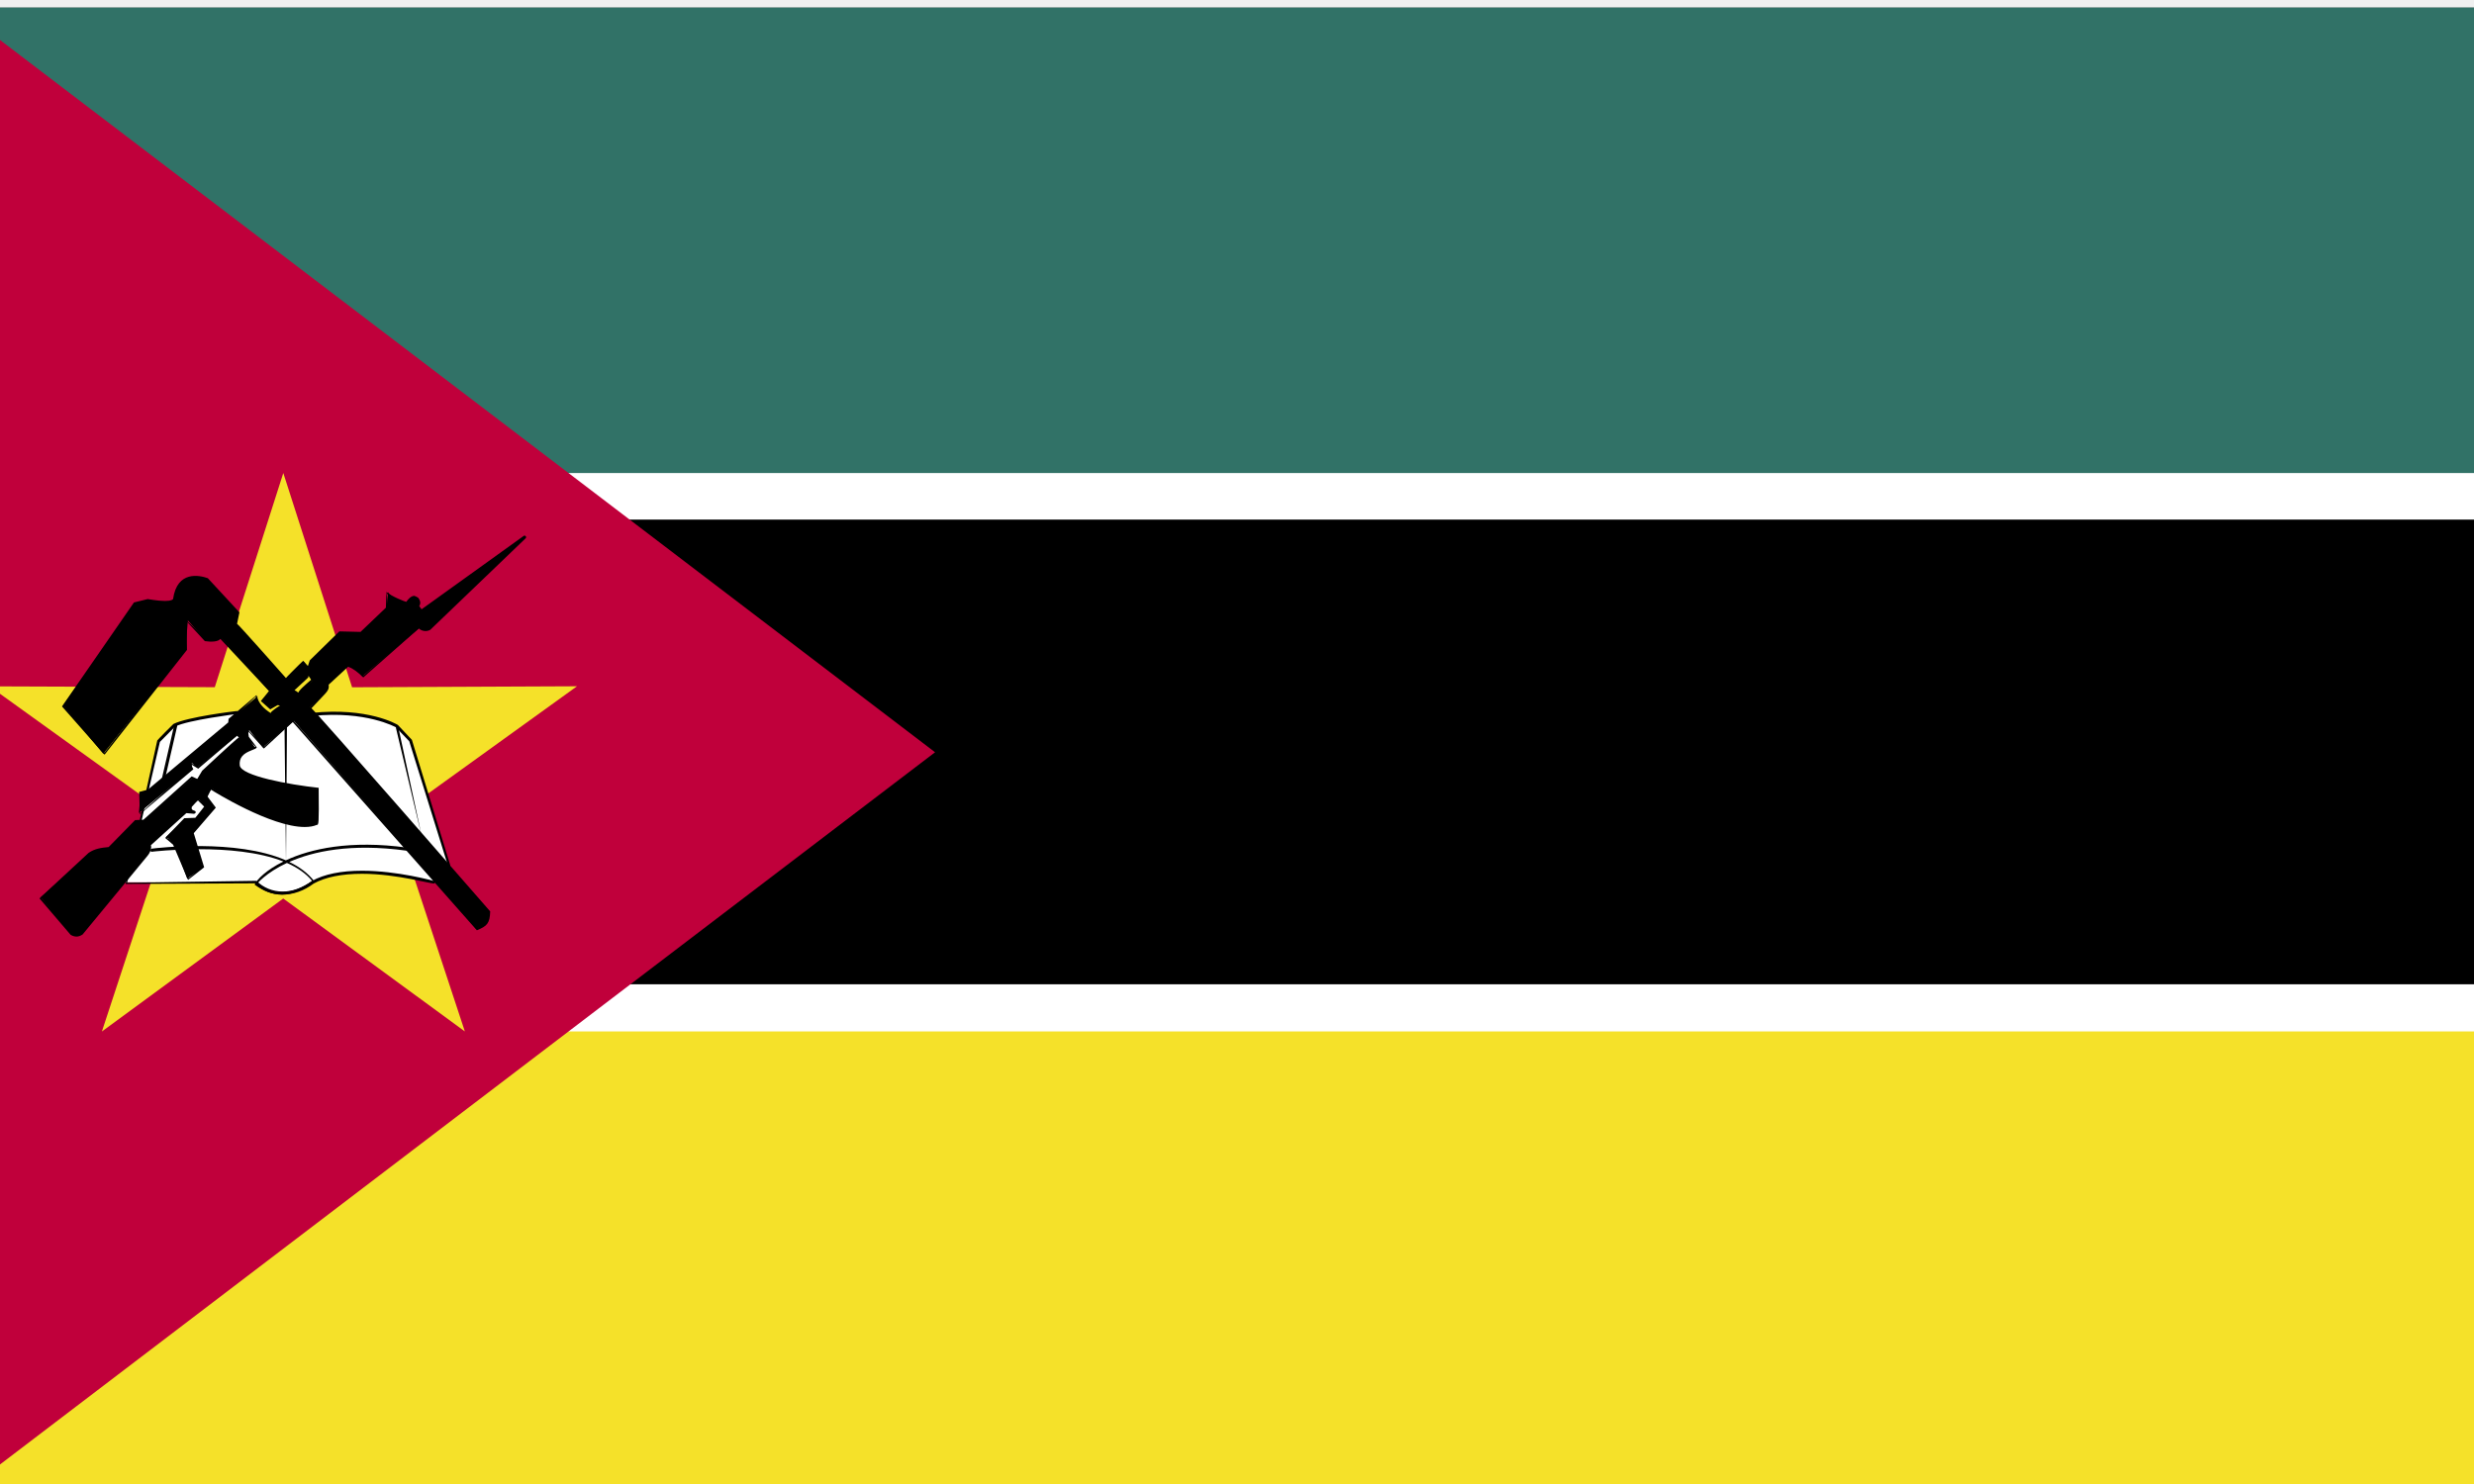
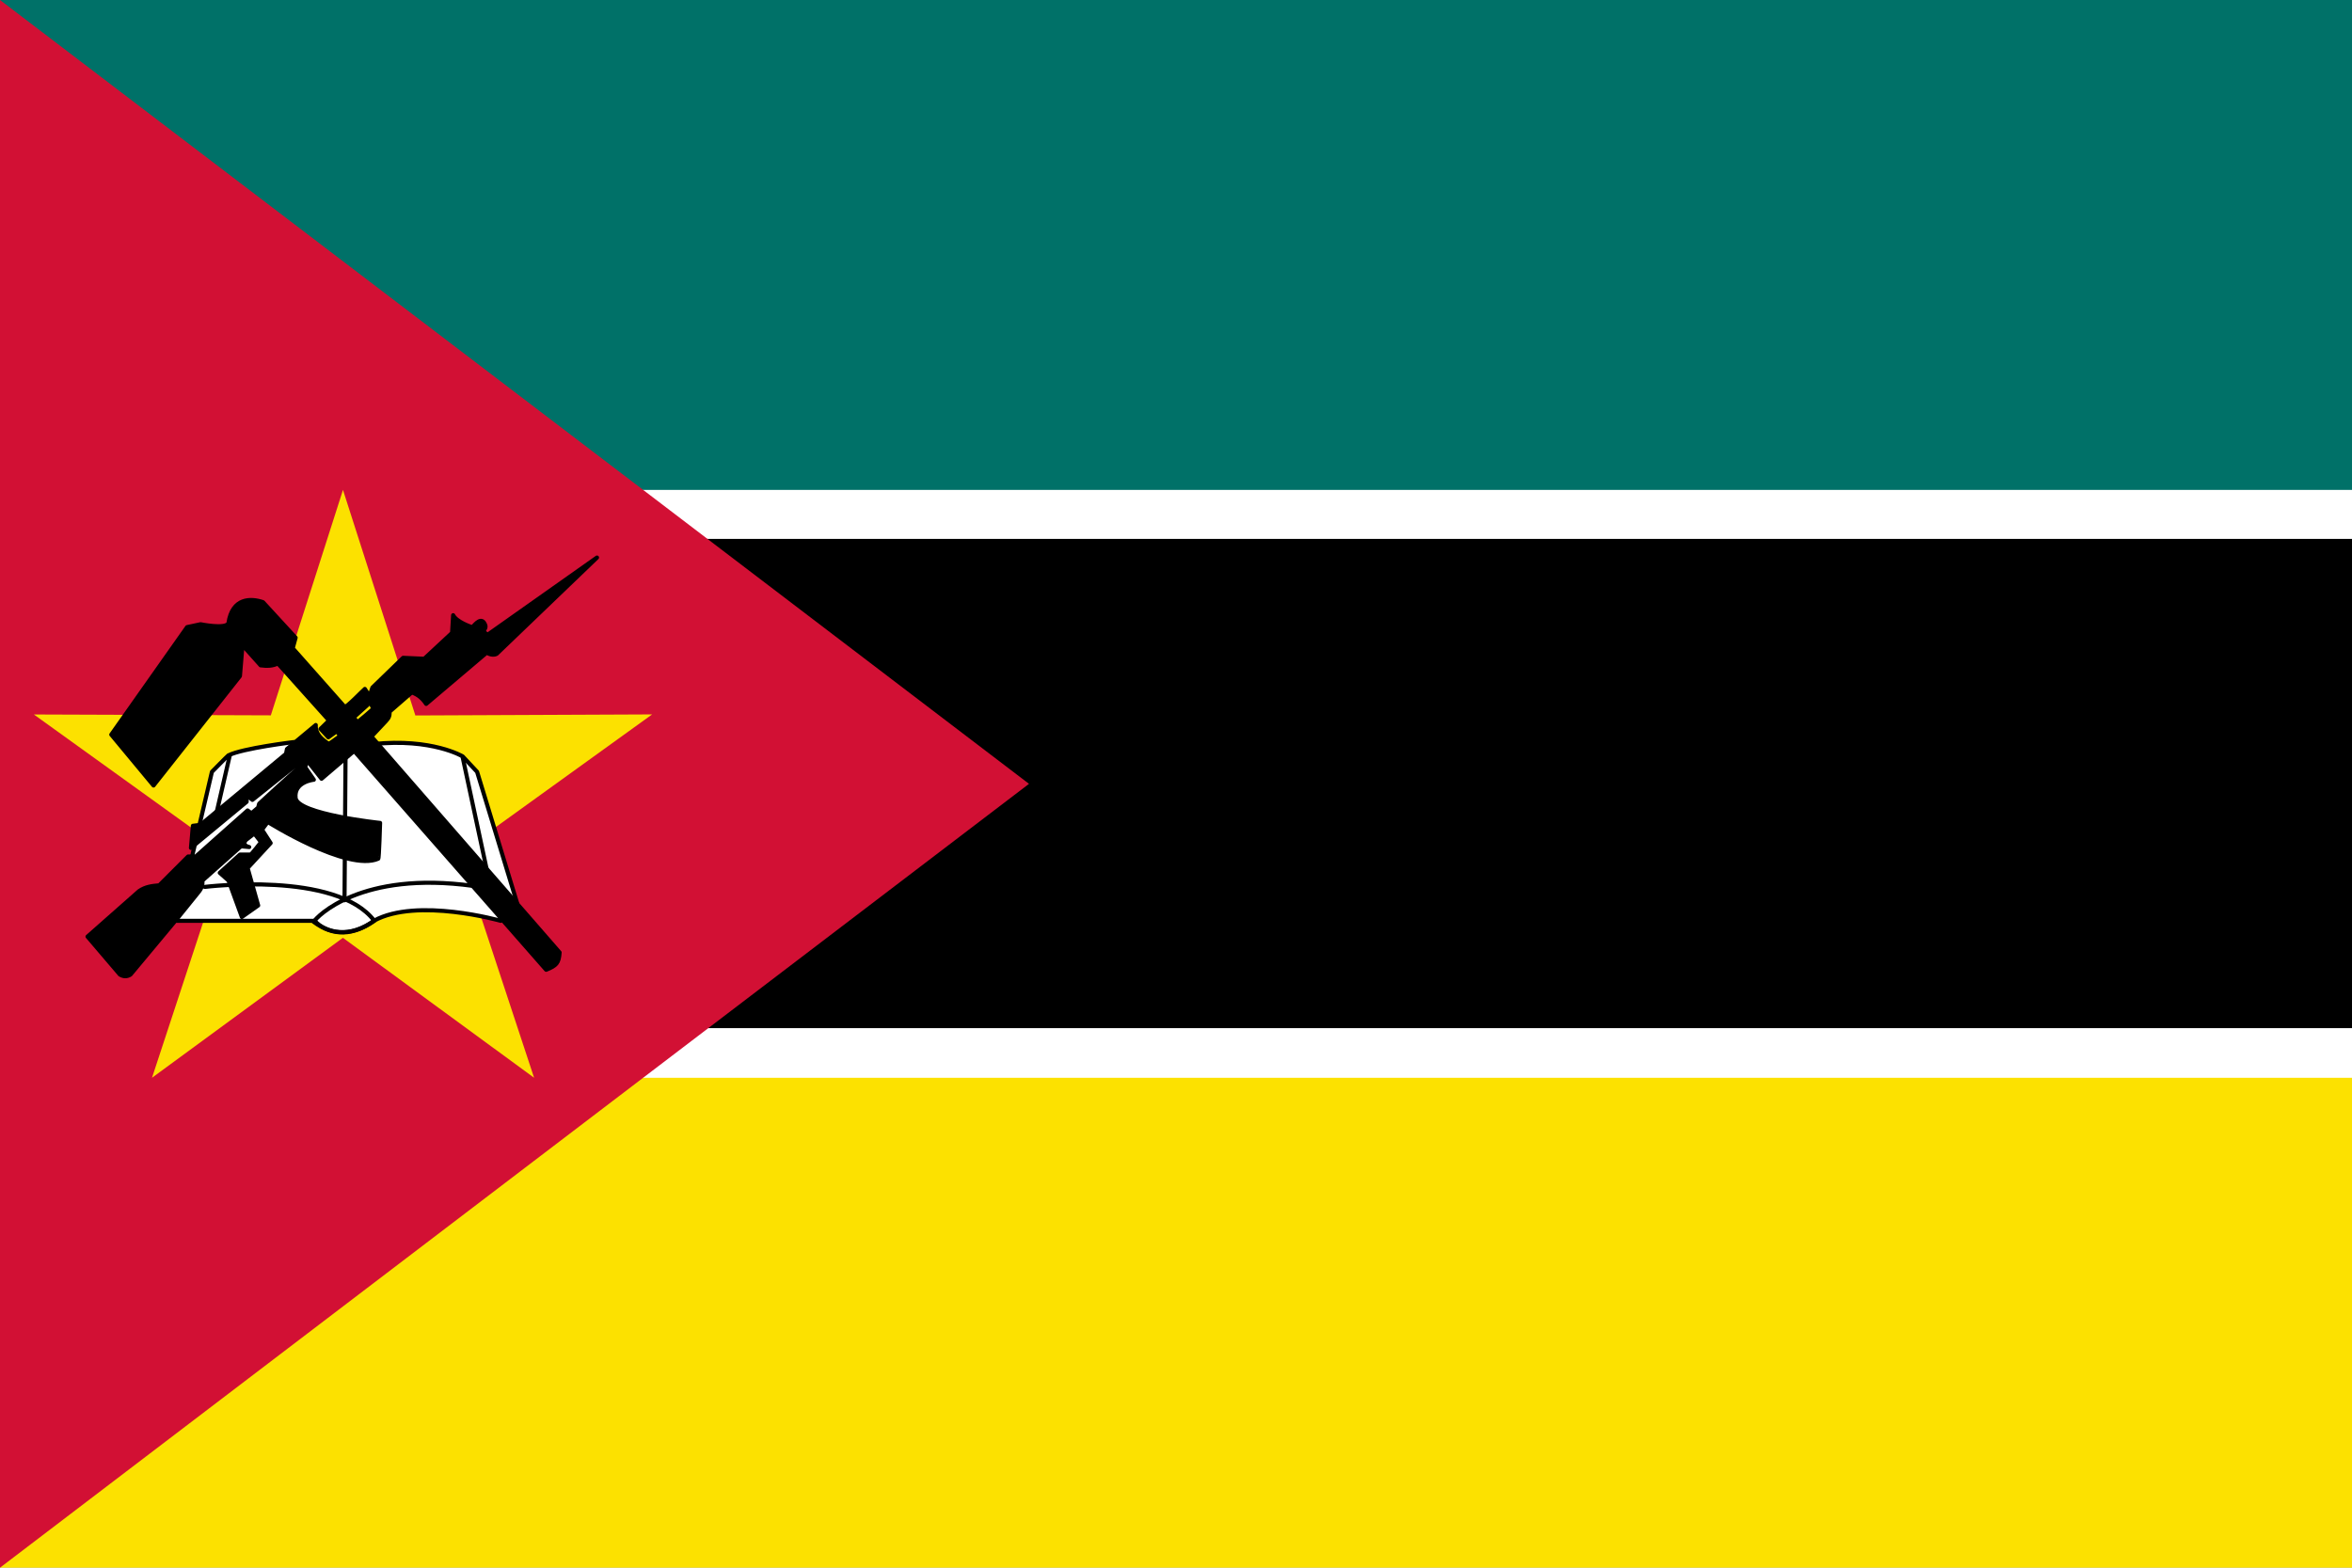
- <svg xmlns="http://www.w3.org/2000/svg" xmlns:xlink="http://www.w3.org/1999/xlink" version="1.0" id="uganda" x="0px" y="0px" viewBox="5 35 150 90" enable-background="new 0 0 160 160" xml:space="preserve">
-   <g>
-     <g>
-       <g>
-         <defs>
-           <rect id="SVGID_1_" x="2.423" y="35.461" width="154.827" height="90.318" />
-         </defs>
-         <clipPath id="SVGID_2_">
-           <use xlink:href="#SVGID_1_" overflow="visible" />
-         </clipPath>
-         <rect x="2.423" y="35.461" clip-path="url(#SVGID_2_)" width="154.827" height="90.318" />
-       </g>
-       <g>
-         <defs>
-           <rect id="SVGID_3_" x="2.423" y="35.461" width="154.827" height="90.318" />
-         </defs>
-         <clipPath id="SVGID_4_">
-           <use xlink:href="#SVGID_3_" overflow="visible" />
-         </clipPath>
-         <rect x="2.423" y="35.461" clip-path="url(#SVGID_4_)" fill="#FFFFFF" width="154.827" height="31.049" />
-       </g>
-       <g>
-         <defs>
-           <rect id="SVGID_5_" x="2.423" y="35.461" width="154.827" height="90.318" />
-         </defs>
-         <clipPath id="SVGID_6_">
-           <use xlink:href="#SVGID_5_" overflow="visible" />
-         </clipPath>
-         <rect x="2.423" y="35.461" clip-path="url(#SVGID_6_)" fill="#317267" width="154.827" height="28.226" />
-       </g>
-       <g>
-         <defs>
-           <rect id="SVGID_7_" x="2.423" y="35.461" width="154.827" height="90.318" />
-         </defs>
-         <clipPath id="SVGID_8_">
-           <use xlink:href="#SVGID_7_" overflow="visible" />
-         </clipPath>
-         <rect x="2.423" y="94.694" clip-path="url(#SVGID_8_)" fill="#FFFFFF" width="154.827" height="31.085" />
-       </g>
-       <g>
-         <defs>
-           <rect id="SVGID_9_" x="2.423" y="35.461" width="154.827" height="90.318" />
-         </defs>
-         <clipPath id="SVGID_10_">
-           <use xlink:href="#SVGID_9_" overflow="visible" />
-         </clipPath>
-         <rect x="2.423" y="97.553" clip-path="url(#SVGID_10_)" fill="#F5E129" width="154.827" height="28.226" />
-       </g>
-       <g>
-         <defs>
-           <rect id="SVGID_11_" x="2.423" y="35.461" width="154.827" height="90.318" />
-         </defs>
-         <clipPath id="SVGID_12_">
-           <use xlink:href="#SVGID_11_" overflow="visible" />
-         </clipPath>
-         <polygon clip-path="url(#SVGID_12_)" fill="#C0003B" points="2.423,35.461 2.423,125.779 61.694,80.622    " />
-       </g>
-       <g>
-         <defs>
-           <rect id="SVGID_13_" x="2.423" y="35.461" width="154.827" height="90.318" />
-         </defs>
-         <clipPath id="SVGID_14_">
-           <use xlink:href="#SVGID_13_" overflow="visible" />
-         </clipPath>
-         <polygon clip-path="url(#SVGID_14_)" fill="#F5E129" points="33.184,97.553 22.173,89.491 11.177,97.558 15.44,84.59     4.373,76.625 18.022,76.676 22.177,63.687 26.347,76.681 39.984,76.62 28.913,84.6    " />
-       </g>
-       <g>
-         <defs>
-           <rect id="SVGID_15_" x="2.423" y="35.461" width="154.827" height="90.318" />
-         </defs>
-         <clipPath id="SVGID_16_">
-           <use xlink:href="#SVGID_15_" overflow="visible" />
-         </clipPath>
-         <g clip-path="url(#SVGID_16_)">
-           <g>
-             <defs>
-               <rect id="SVGID_17_" x="2.423" y="35.461" width="154.827" height="90.318" />
-             </defs>
-             <defs>
-               <rect id="SVGID_18_" x="2.423" y="35.461" width="154.827" height="90.318" />
-             </defs>
-             <defs>
-               <rect id="SVGID_19_" x="2.423" y="35.461" width="154.827" height="90.318" />
-             </defs>
-             <defs>
-               <rect id="SVGID_20_" x="2.423" y="35.461" width="154.827" height="90.318" />
-             </defs>
-             <defs>
-               <rect id="SVGID_21_" x="2.423" y="35.461" width="154.827" height="90.318" />
-             </defs>
-             <defs>
-               <rect id="SVGID_22_" x="2.423" y="35.461" width="154.827" height="90.318" />
-             </defs>
-             <defs>
-               <rect id="SVGID_23_" x="2.423" y="35.461" width="154.827" height="90.318" />
-             </defs>
-             <defs>
-               <rect id="SVGID_24_" x="2.423" y="35.461" width="154.827" height="90.318" />
-             </defs>
-             <clipPath id="SVGID_25_">
-               <use xlink:href="#SVGID_17_" overflow="visible" />
-             </clipPath>
-             <clipPath id="SVGID_26_" clip-path="url(#SVGID_25_)">
-               <use xlink:href="#SVGID_18_" overflow="visible" />
-             </clipPath>
-             <clipPath id="SVGID_27_" clip-path="url(#SVGID_26_)">
-               <use xlink:href="#SVGID_19_" overflow="visible" />
-             </clipPath>
-             <clipPath id="SVGID_28_" clip-path="url(#SVGID_27_)">
-               <use xlink:href="#SVGID_20_" overflow="visible" />
-             </clipPath>
-             <clipPath id="SVGID_29_" clip-path="url(#SVGID_28_)">
-               <use xlink:href="#SVGID_21_" overflow="visible" />
-             </clipPath>
-             <clipPath id="SVGID_30_" clip-path="url(#SVGID_29_)">
-               <use xlink:href="#SVGID_22_" overflow="visible" />
-             </clipPath>
-             <clipPath id="SVGID_31_" clip-path="url(#SVGID_30_)">
-               <use xlink:href="#SVGID_23_" overflow="visible" />
-             </clipPath>
-             <clipPath id="SVGID_32_" clip-path="url(#SVGID_31_)">
-               <use xlink:href="#SVGID_24_" overflow="visible" />
-             </clipPath>
-             <path clip-path="url(#SVGID_32_)" fill="#FFFFFF" d="M12.616,88.51h7.932c0.639,0.718,2.063,1.011,3.419-0.005       c2.486-1.365,7.296,0.005,7.296,0.005l0.947-1.006l-2.308-7.575l-0.829-0.888c0,0-1.776-1.062-5.15-0.713       c-3.376,0.359-4.559-0.113-4.559-0.113s-2.96,0.349-3.79,0.765c-0.091,0.077-0.947,0.95-0.947,0.95L12.616,88.51z" />
-             <g clip-path="url(#SVGID_32_)">
-               <path d="M22.136,89.255L22.136,89.255c-0.658,0-1.278-0.251-1.658-0.683l-7.862,0.036l1.919-8.699        c0.024-0.046,0.888-0.924,0.979-1.001c0.853-0.431,3.718-0.775,3.839-0.785c0.072,0.005,1.257,0.462,4.56,0.113        c3.378-0.354,5.145,0.688,5.208,0.729l0.851,0.903l2.329,7.611l-0.969,1.098c-0.095,0.067-2.244-0.585-4.379-0.585        c-1.234,0-2.223,0.2-2.939,0.595C23.433,89.024,22.78,89.255,22.136,89.255L22.136,89.255z M20.548,88.418        c0.416,0.416,0.983,0.652,1.588,0.652l0,0c0.603,0,1.216-0.221,1.774-0.642c0.757-0.416,1.776-0.621,3.042-0.621        c2.154,0,4.315,0.611,4.337,0.616l0.853-0.98l-2.33-7.488l-0.808-0.847l0,0c-0.008,0-1.795-1.021-5.07-0.688        c-3.377,0.359-4.569-0.102-4.604-0.118c0.017,0.005-2.906,0.359-3.713,0.76c-0.072,0.067-0.922,0.934-0.922,0.934l-1.988,8.54        L20.548,88.418L20.548,88.418z" />
-             </g>
-             <g clip-path="url(#SVGID_32_)">
-               <path d="M22.085,89.255c-0.561,0-1.105-0.205-1.65-0.606c0.144-0.313,0.708-0.888,1.749-1.401        c-3.014-1.191-7.897-0.6-7.958-0.595c-0.062,0.036-0.099-0.031-0.105-0.082s0.029-0.097,0.082-0.103        c0.251-0.036,5.12-0.616,8.129,0.708c1.495-0.698,3.895-1.242,7.348-0.77c0.051,0.005,0.087,0.056,0.081,0.103        c-0.009,0.056-0.05,0.102-0.107,0.082c-3.409-0.467-5.69,0.052-7.114,0.683c0.616,0.298,1.142,0.683,1.518,1.18        C23.36,88.998,22.712,89.255,22.085,89.255L22.085,89.255z M22.396,87.335c-1.283,0.6-1.818,1.268-1.826,1.283        c1.073,0.677,2.114,0.667,3.358-0.185C23.555,87.972,23.023,87.612,22.396,87.335L22.396,87.335z" />
-             </g>
-             <g clip-path="url(#SVGID_32_)">
-               <polygon points="22.341,87.325 22.249,78.98 22.399,78.98       " />
-             </g>
-             <g clip-path="url(#SVGID_32_)">
-               <polygon points="30.568,85.713 28.999,79.119 29.146,79.083       " />
-             </g>
-             <g clip-path="url(#SVGID_32_)">
-               <path d="M14.867,82.511c-0.008,0-0.014,0-0.022-0.005c-0.05-0.01-0.082-0.061-0.071-0.113l0.789-3.418        c0.01-0.051,0.064-0.087,0.113-0.072c0.05,0.01,0.082,0.062,0.071,0.113l-0.789,3.423        C14.948,82.48,14.909,82.511,14.867,82.511L14.867,82.511z" />
-             </g>
-             <path clip-path="url(#SVGID_32_)" d="M7.465,89.424l1.864,2.186c0.218,0.128,0.414,0.118,0.609,0l2.765-3.32l1.159-1.437       c0.181-0.21,0.239-0.446,0.222-0.662l2.222-1.971c0.18,0.01,0.289,0.031,0.471,0.041c-0.215-0.051-0.373-0.159-0.204-0.395       l0.498-0.385l0.387,0.498c0,0-0.553,0.718-0.609,0.718h-0.607l-1.161,1.052l0.507,0.446l0.763,2.094l0.939-0.662l-0.607-2.156       l1.327-1.437l-0.498-0.775l0.334-0.446c0,0,4.593,2.895,6.361,2.12c0.049,0.021,0.108-2.058,0.108-2.058       s-4.755-0.498-4.867-1.442c-0.11-0.939,1.051-1.052,1.051-1.052l-0.498-0.718l0.11-0.385l0.829,1.052l1.882-1.606L33.88,91.333       c0.603-0.246,0.733-0.39,0.775-0.996c-0.017-0.016-10.839-12.44-10.839-12.44l0.83-0.888c0.163-0.179,0.219-0.262,0.219-0.554       l1.273-1.103c0.382,0.133,0.625,0.359,0.829,0.662l3.497-2.961c0.091,0.092,0.372,0.185,0.562,0.077l5.78-5.548l-6.3,4.45       l-0.221-0.164c0-0.185,0.227-0.231,0-0.549c-0.245-0.298-0.608,0.277-0.663,0.277c-0.056,0-0.912-0.308-1.1-0.688l-0.061,1.016       l-1.605,1.494l-1.216-0.056l-1.769,1.714l-0.22,0.662l0.276,0.559c0,0-0.939,0.826-0.939,0.77s-0.19-0.246-0.199-0.272       l0.806-0.724l0.113-0.498l-0.272-0.421c-0.081,0.056-1.112,1.145-1.169,1.032c-0.09-0.103-2.984-3.377-2.984-3.377l0.165-0.605       l-1.88-2.048c-0.685-0.236-1.77-0.277-1.99,1.216c-0.173,0.349-1.605,0.056-1.605,0.056l-0.775,0.169l-4.367,6.189l2.434,2.93       l4.977-6.302l0.148-1.786l1.043,1.165c0.349,0.046,0.68,0.051,0.996-0.108l2.948,3.29l-0.49,0.482       c0.166,0.185,0.28,0.297,0.445,0.482c0.167-0.108,0.325-0.241,0.49-0.354c0.056,0.077,0.147,0.215,0.204,0.287       c-0.248,0.133-0.422,0.318-0.668,0.451c-0.395-0.256-0.776-0.58-0.748-1.093l-1.659,1.386l-0.055,0.272l-4.922,4.095       l-0.441,0.056l-0.112,1.273l3.209-2.658v-0.385l0.331,0.272l2.488-1.986c0,0,0.166,0.221,0.112,0.221       c-0.056,0-2.213,1.991-2.213,1.991l-0.056,0.221l-0.385,0.328l-0.222-0.164L13.7,84.808h-0.443l-1.659,1.657       c-0.427,0.036-0.798,0.082-1.162,0.328L7.465,89.424z" />
-             <g clip-path="url(#SVGID_32_)">
-               <path d="M9.637,91.8c-0.118,0-0.238-0.036-0.356-0.108l-1.888-2.207l2.979-2.761c0.38-0.257,0.743-0.308,1.215-0.354        l1.603-1.632l0.508-0.025l2.923-2.628l0.34,0.154l0.296-0.498c1.677-1.565,2.107-1.94,2.237-2.032h-0.001        c-0.05,0-0.085-0.051-0.121-0.097l-2.353,2.006l-0.45-0.277l0.154,0.313l-3.242,2.73l-0.042-1.355l0.524-0.139l4.874-4.075        l0.022-0.22l1.692-1.437c0.127,0.539,0.477,0.836,0.858,1.088c0.023-0.072,0.125-0.149,0.226-0.226        c0.109-0.082,0.218-0.159,0.346-0.231l-0.149-0.026l-0.448,0.257l-0.568-0.503l0.495-0.611l-2.952-3.161        c-0.126,0.179-0.545,0.195-0.939,0.138l-1.101-1.196l0.017,1.729l-4.997,6.353l-2.58-2.925l4.363-6.307l0.831-0.205        c0.045,0,0.601,0.113,1.048,0.113c0.403,0,0.478-0.088,0.493-0.118c0.251-1.745,1.61-1.437,2.105-1.262l1.918,2.073        l-0.144,0.693h0.001c0.054,0,2.874,3.187,2.963,3.289c0.042-0.061,0.572-0.585,0.798-0.811        c0.127-0.123,0.223-0.221,0.246-0.236l0.287,0.318l0.114-0.344l1.793-1.755l1.285,0.031l1.536-1.468l0.033-0.955        c0.339,0.287,1.119,0.585,1.202,0.6c0.127-0.179,0.299-0.364,0.493-0.364c0.027,0,0.217,0.097,0.235,0.118        c0.176,0.246,0.128,0.38,0.06,0.503l0.142,0.195l6.189-4.449c0.038-0.031,0.094-0.021,0.128,0.02        c0.031,0.036,0.028,0.092-0.008,0.123l-5.78,5.548c-0.251,0.149-0.561,0.061-0.696-0.082l-3.368,2.972        c-0.356-0.339-0.598-0.534-0.921-0.647l-1.179,1.088c0.032,0.246-0.035,0.349-0.212,0.549l-0.833,0.883l0,0        c0.112,0,10.747,12.209,10.839,12.317c-0.02,0.729-0.192,0.893-0.807,1.144l-11.166-12.63l-1.749,1.611l-0.964-1.068        l0.053,0.354l0.485,0.641c-0.073,0.149-0.621,0.205-0.892,0.539c-0.121,0.149-0.168,0.339-0.142,0.554        c0.074,0.631,2.973,1.165,4.783,1.36c0.023,2.248,0,2.248-0.117,2.248c-0.174,0.082-0.435,0.128-0.733,0.128        c-2.061,0-5.534-2.171-5.68-2.263l-0.208,0.421l0.502,0.667l-1.337,1.55l0.629,2.068l-0.976,0.765l-0.906-2.135l-0.48-0.41        l1.159-1.196l0.671-0.026c0.017-0.026,0.296-0.369,0.535-0.677l-0.388-0.385l-0.367,0.405        c-0.023,0.138,0.01,0.185,0.171,0.231c0.046,0.01,0.076,0.056,0.069,0.103c-0.009,0.046-0.061,0.067-0.099,0.082L16.3,84.312        l-2.153,1.95c0.046,0.103,0.015,0.385-0.213,0.652l-3.924,4.757C9.871,91.764,9.755,91.8,9.637,91.8L9.637,91.8z         M16.628,82.229l-2.869,2.648l-0.504,0.025l-1.592,1.632c-0.503,0.067-0.842,0.113-1.175,0.339L7.527,89.49l1.875,2.058        c0.135,0.072,0.313,0.092,0.488-0.02l3.9-4.732c0.187-0.226,0.213-0.446,0.202-0.6l2.253-2.048h0.187        c-0.004-0.005-0.006-0.015-0.009-0.02c-0.033-0.092-0.009-0.2,0.074-0.318l0.517-0.4l0.519,0.513        c-0.581,0.867-0.634,0.867-0.684,0.867h-0.607l-1.098,1.032l0.505,0.303l0.79,2.135l0.797-0.708l-0.644-2.058l1.35-1.524        l-0.508-0.657l0.336-0.554l0,0c0.162,0,3.7,2.217,5.706,2.217c0.272,0,0.505-0.041,0.693-0.123        c-0.013-0.067,0.031-1.257,0.053-1.981c-0.392,0.051-4.75-0.436-4.867-1.427c-0.032-0.267,0.031-0.503,0.185-0.693        c0.321-0.4,0.925-0.457,0.951-0.462l-0.566-0.57l0.097-0.467l0.993,1.021l1.746-1.616l11.19,12.614        c0.475-0.262,0.57-0.385,0.609-0.934c-0.05-0.02-0.881-0.97-10.816-12.378l0.833-1.011c0.151-0.169,0.195-0.231,0.195-0.493        l1.305-1.175c0.457,0.108,0.727,0.323,0.969,0.683l3.359-2.982c0.168,0.046,0.292,0.103,0.423,0.103l4.94-4.65l-5.207,3.674        l-0.331-0.164c-0.037-0.026,0.002-0.231,0.024-0.272c0.044-0.082,0.073-0.133-0.044-0.303        c-0.205-0.046-0.349,0.118-0.43,0.205c-0.018,0.021-0.131,0.113-0.158,0.113c-0.095,0-0.978-0.318-1.184-0.739l0.117,0.98        l-1.635,1.56l-1.286-0.036l-1.699,1.688l-0.181,0.641l0.255,0.467c-0.926,0.913-0.98,0.913-1.021,0.913        c-0.106-0.108-0.181-0.195-0.214-0.231c-0.013-0.041-0.078-0.179-0.05-0.205l0.806-0.724l0.041-0.262l-0.177-0.441        c-0.022,0.041-0.072,0.092-0.128,0.144c-0.663,0.657-0.875,0.837-0.984,0.837c-0.177-0.138-3.071-3.413-3.071-3.413        l0.145-0.693l-1.858-1.955c-0.118-0.031-0.358-0.098-0.617-0.098c-0.68,0-1.088,0.426-1.211,1.263        c-0.082,0.18-0.299,0.251-0.67,0.251c-0.467,0-1.024-0.113-1.047-0.118l-0.735,0.169l-4.311,6.153l2.43,2.813l4.831-6.302        l0.127-1.734l1.206,1.114c0.067-0.016,0.185-0.005,0.303-0.005c0.224,0,0.409-0.036,0.581-0.123l3.061,3.31l-0.495,0.611        l0.226,0.113l0.223,0.241l0.127-0.195l0.241-0.174c0.039-0.026,0.189,0.108,0.218,0.149l0.113,0.159        c-0.149,0.205-0.25,0.282-0.353,0.354c-0.109,0.082-0.218,0.164-0.346,0.236c-0.504-0.272-0.916-0.621-0.885-1.18        l-1.505,1.463l-0.022,0.221l-4.955,4.147l-0.49,0.077l-0.03,1.186l3.055-2.735l-0.034-0.313l0.485,0.2l2.37-1.986        c0.307,0.246,0.282,0.293,0.263,0.328c-0.162,0.118-1.42,1.268-2.241,2.022l-0.03,0.174l-0.414,0.38L16.628,82.229        L16.628,82.229z M23.704,75.988l-0.018,0.102l-0.834,0.775c0.15,0.056,0.21,0.113,0.226,0.169        c0.014-0.144,0.423-0.493,0.788-0.811L23.704,75.988L23.704,75.988z" />
-             </g>
-           </g>
-         </g>
-       </g>
-     </g>
-   </g>
+ <svg xmlns="http://www.w3.org/2000/svg" version="1.0" width="900" height="600">
+   <rect width="900" height="600" fill="#000" />
+   <rect width="900" height="206.25" fill="#fff" />
+   <rect width="900" height="187.5" fill="#007168" />
+   <rect y="393.5" width="900" height="206.5" fill="#fff" />
+   <rect y="412.5" width="900" height="187.5" fill="#fce100" />
+   <path d="M 0,0 V 600 L 393.75,300 z" fill="#d21034" />
+   <path d="M 189.546,214.569 L 128.786,171.996 L 69.931,217.071 L 91.643,146.128 L 30.588,104.083 L 104.767,102.81 L 125.888,31.75 L 150.021,101.906 L 224.13,100.034 L 164.865,144.665 z" transform="matrix(1.221793,2.542786e-2,-2.542786e-2,1.221793,-21.7604,145.5065)" fill="#fce100" />
+   <path d="M 77.112,167.913 L 118.946,167.913 C 122.312,171.689 129.822,173.229 136.975,167.868 C 150.087,160.688 175.454,167.913 175.454,167.913 L 180.449,162.606 L 168.273,122.645 L 163.902,117.962 C 163.902,117.962 154.537,112.343 136.741,114.216 C 118.946,116.089 112.702,113.592 112.702,113.592 C 112.702,113.592 97.093,115.465 92.722,117.65 C 92.241,118.039 87.727,122.645 87.727,122.645 z" transform="matrix(1.259719,0,0,1.259719,-29.41569,140.9042)" fill="#fff" fill-rule="evenodd" stroke="#000" stroke-width="1.25" stroke-linecap="round" stroke-linejoin="round" />
+   <path d="M 85.541,157.611 C 85.541,157.611 125.502,152.616 137.054,167.913 C 130.53,172.377 124.786,172.745 118.634,168.226 C 119.614,166.593 132.995,152.616 167.024,157.299" transform="matrix(1.259719,0,0,1.259719,-29.41569,140.9042)" fill="none" stroke="#000" stroke-width="1.25" stroke-linecap="round" stroke-linejoin="round" />
+   <path d="M 128.312,117.65 L 128,161.67 M 163.902,118.274 L 171.395,153.24 M 93.134,117.725 L 88.976,135.757" transform="matrix(1.259719,0,0,1.259719,-29.41569,140.9042)" stroke="#000" stroke-width="1.25" stroke-linecap="round" stroke-linejoin="round" />
+   <path d="M 49.942,172.706 L 59.78,184.241 C 60.935,184.93 61.961,184.886 62.988,184.241 L 77.568,166.745 L 83.692,159.163 C 84.64,158.04 84.943,156.787 84.858,155.664 L 96.566,145.261 C 97.523,145.327 98.094,145.435 99.052,145.5 C 97.92,145.207 97.09,144.656 97.981,143.416 L 100.605,141.375 L 102.646,143.999 C 102.646,143.999 99.73,147.79 99.439,147.79 C 99.147,147.79 96.231,147.79 96.231,147.79 L 90.107,153.331 L 92.784,155.697 L 96.814,166.745 L 101.772,163.245 L 98.564,151.873 L 105.563,144.291 L 102.938,140.208 L 104.688,137.875 C 104.688,137.875 128.91,153.125 138.242,149.043 C 138.494,149.134 138.806,138.167 138.806,138.167 C 138.806,138.167 113.728,135.543 113.144,130.585 C 112.561,125.628 118.685,125.045 118.685,125.045 L 116.06,121.254 L 116.644,119.212 L 121.018,124.753 L 130.933,116.296 L 189.254,182.783 C 192.438,181.492 193.118,180.713 193.337,177.534 C 193.255,177.454 136.182,111.922 136.182,111.922 L 140.556,107.257 C 141.418,106.285 141.721,105.872 141.722,104.34 L 148.429,98.508 C 150.446,99.201 151.732,100.41 152.803,102.007 L 171.242,86.38 C 171.728,86.866 173.204,87.352 174.206,86.805 L 204.691,57.544 L 171.466,81.012 L 170.3,80.137 C 170.3,79.165 171.505,78.924 170.3,77.221 C 169.009,75.672 167.092,78.679 166.801,78.679 C 166.509,78.679 161.992,77.082 161.002,75.06 L 160.677,80.428 L 152.22,88.302 L 145.805,88.01 L 136.473,97.05 L 135.307,100.549 L 136.765,103.466 C 136.765,103.466 131.807,107.84 131.807,107.548 C 131.807,107.257 130.805,106.259 130.762,106.13 L 135.015,102.299 L 135.598,99.675 L 134.179,97.459 C 133.749,97.771 128.308,103.466 128.016,102.882 C 127.53,102.338 112.27,85.094 112.27,85.094 L 113.144,81.886 L 103.23,71.097 C 99.615,69.849 93.898,69.639 92.732,77.512 C 91.823,79.362 84.275,77.804 84.275,77.804 L 80.193,78.679 L 57.155,111.339 L 69.986,126.794 L 96.231,93.551 L 97.01,84.133 L 102.517,90.29 C 104.353,90.526 106.102,90.547 107.766,89.707 L 123.315,107.063 L 120.726,109.589 C 121.601,110.561 122.203,111.182 123.078,112.154 C 123.953,111.571 124.788,110.871 125.663,110.287 C 125.955,110.677 126.441,111.416 126.733,111.805 C 125.43,112.514 124.516,113.458 123.213,114.167 C 121.128,112.808 119.115,111.116 119.268,108.423 L 110.52,115.713 L 110.228,117.171 L 84.275,138.75 L 81.942,139.042 L 81.359,145.749 L 98.272,131.752 L 98.272,129.71 L 100.022,131.168 L 113.144,120.671 C 113.144,120.671 114.019,121.837 113.728,121.837 C 113.436,121.837 102.063,132.335 102.063,132.335 L 101.772,133.501 L 99.73,135.251 L 98.564,134.376 L 82.817,148.373 L 80.484,148.373 L 71.736,157.122 C 69.48,157.318 67.524,157.557 65.612,158.871 z" transform="matrix(1.259719,0,0,1.259719,-29.41569,140.9042)" fill="#000" fill-rule="evenodd" stroke="#000" stroke-width="1.25" stroke-linecap="round" stroke-linejoin="round" />
</svg>
